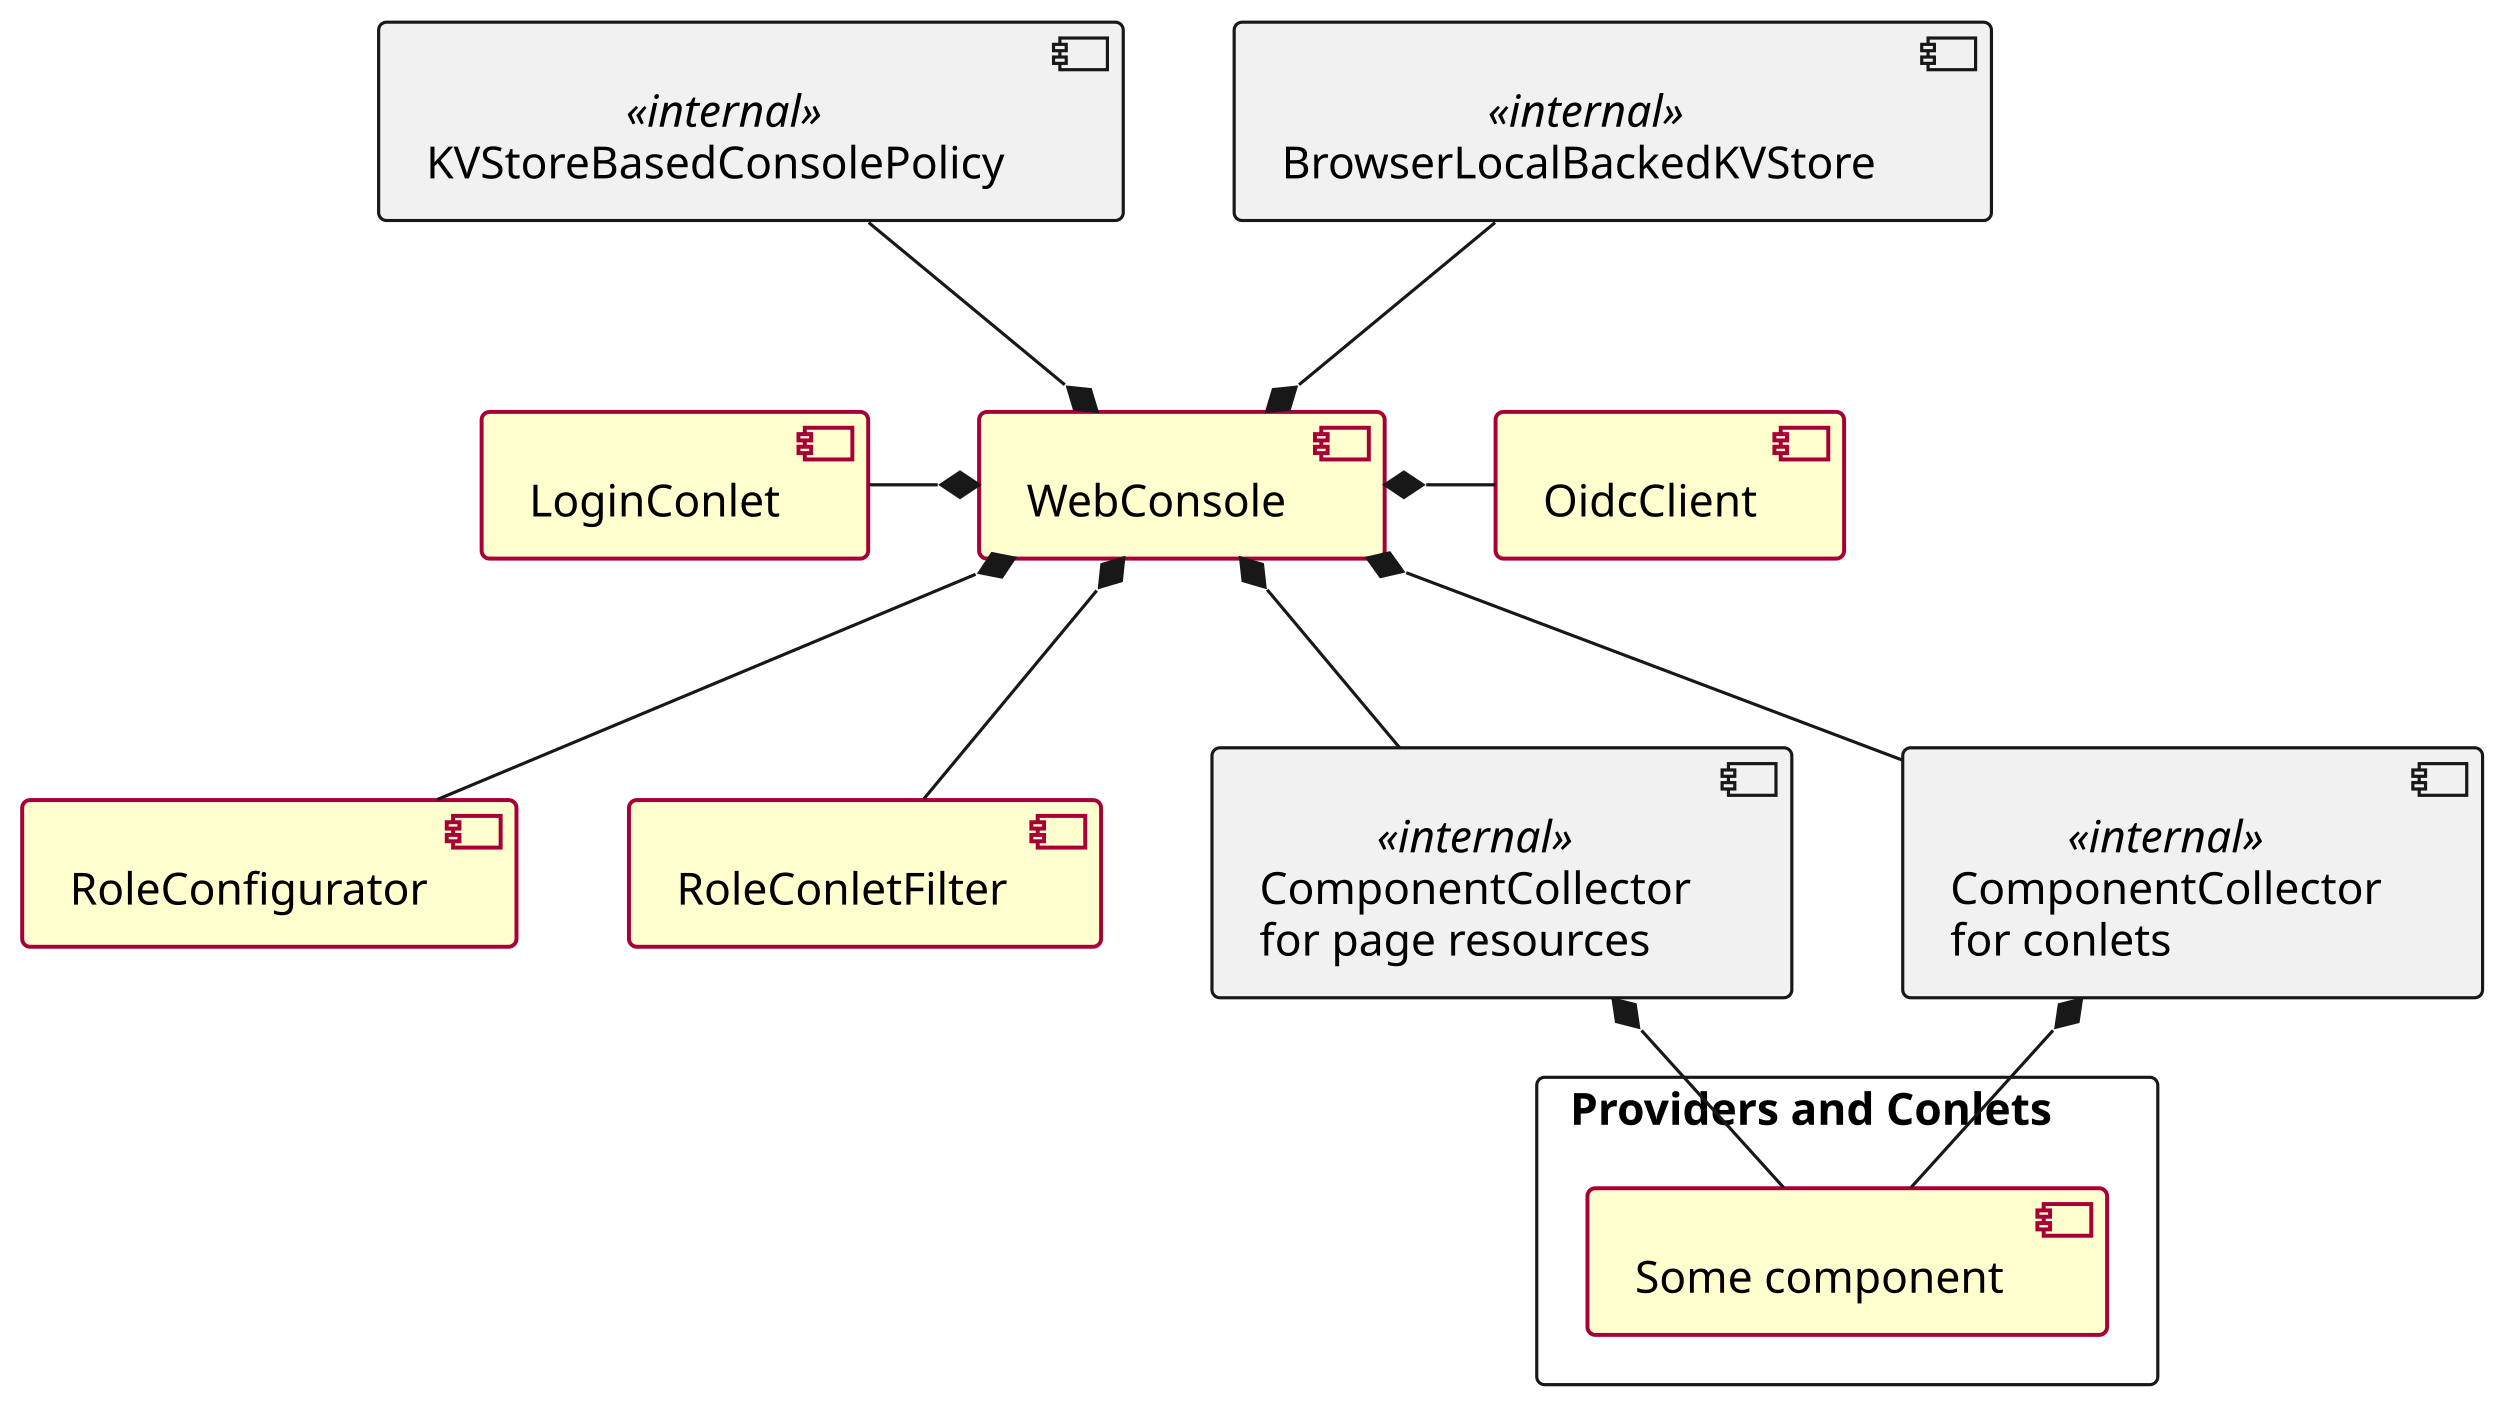
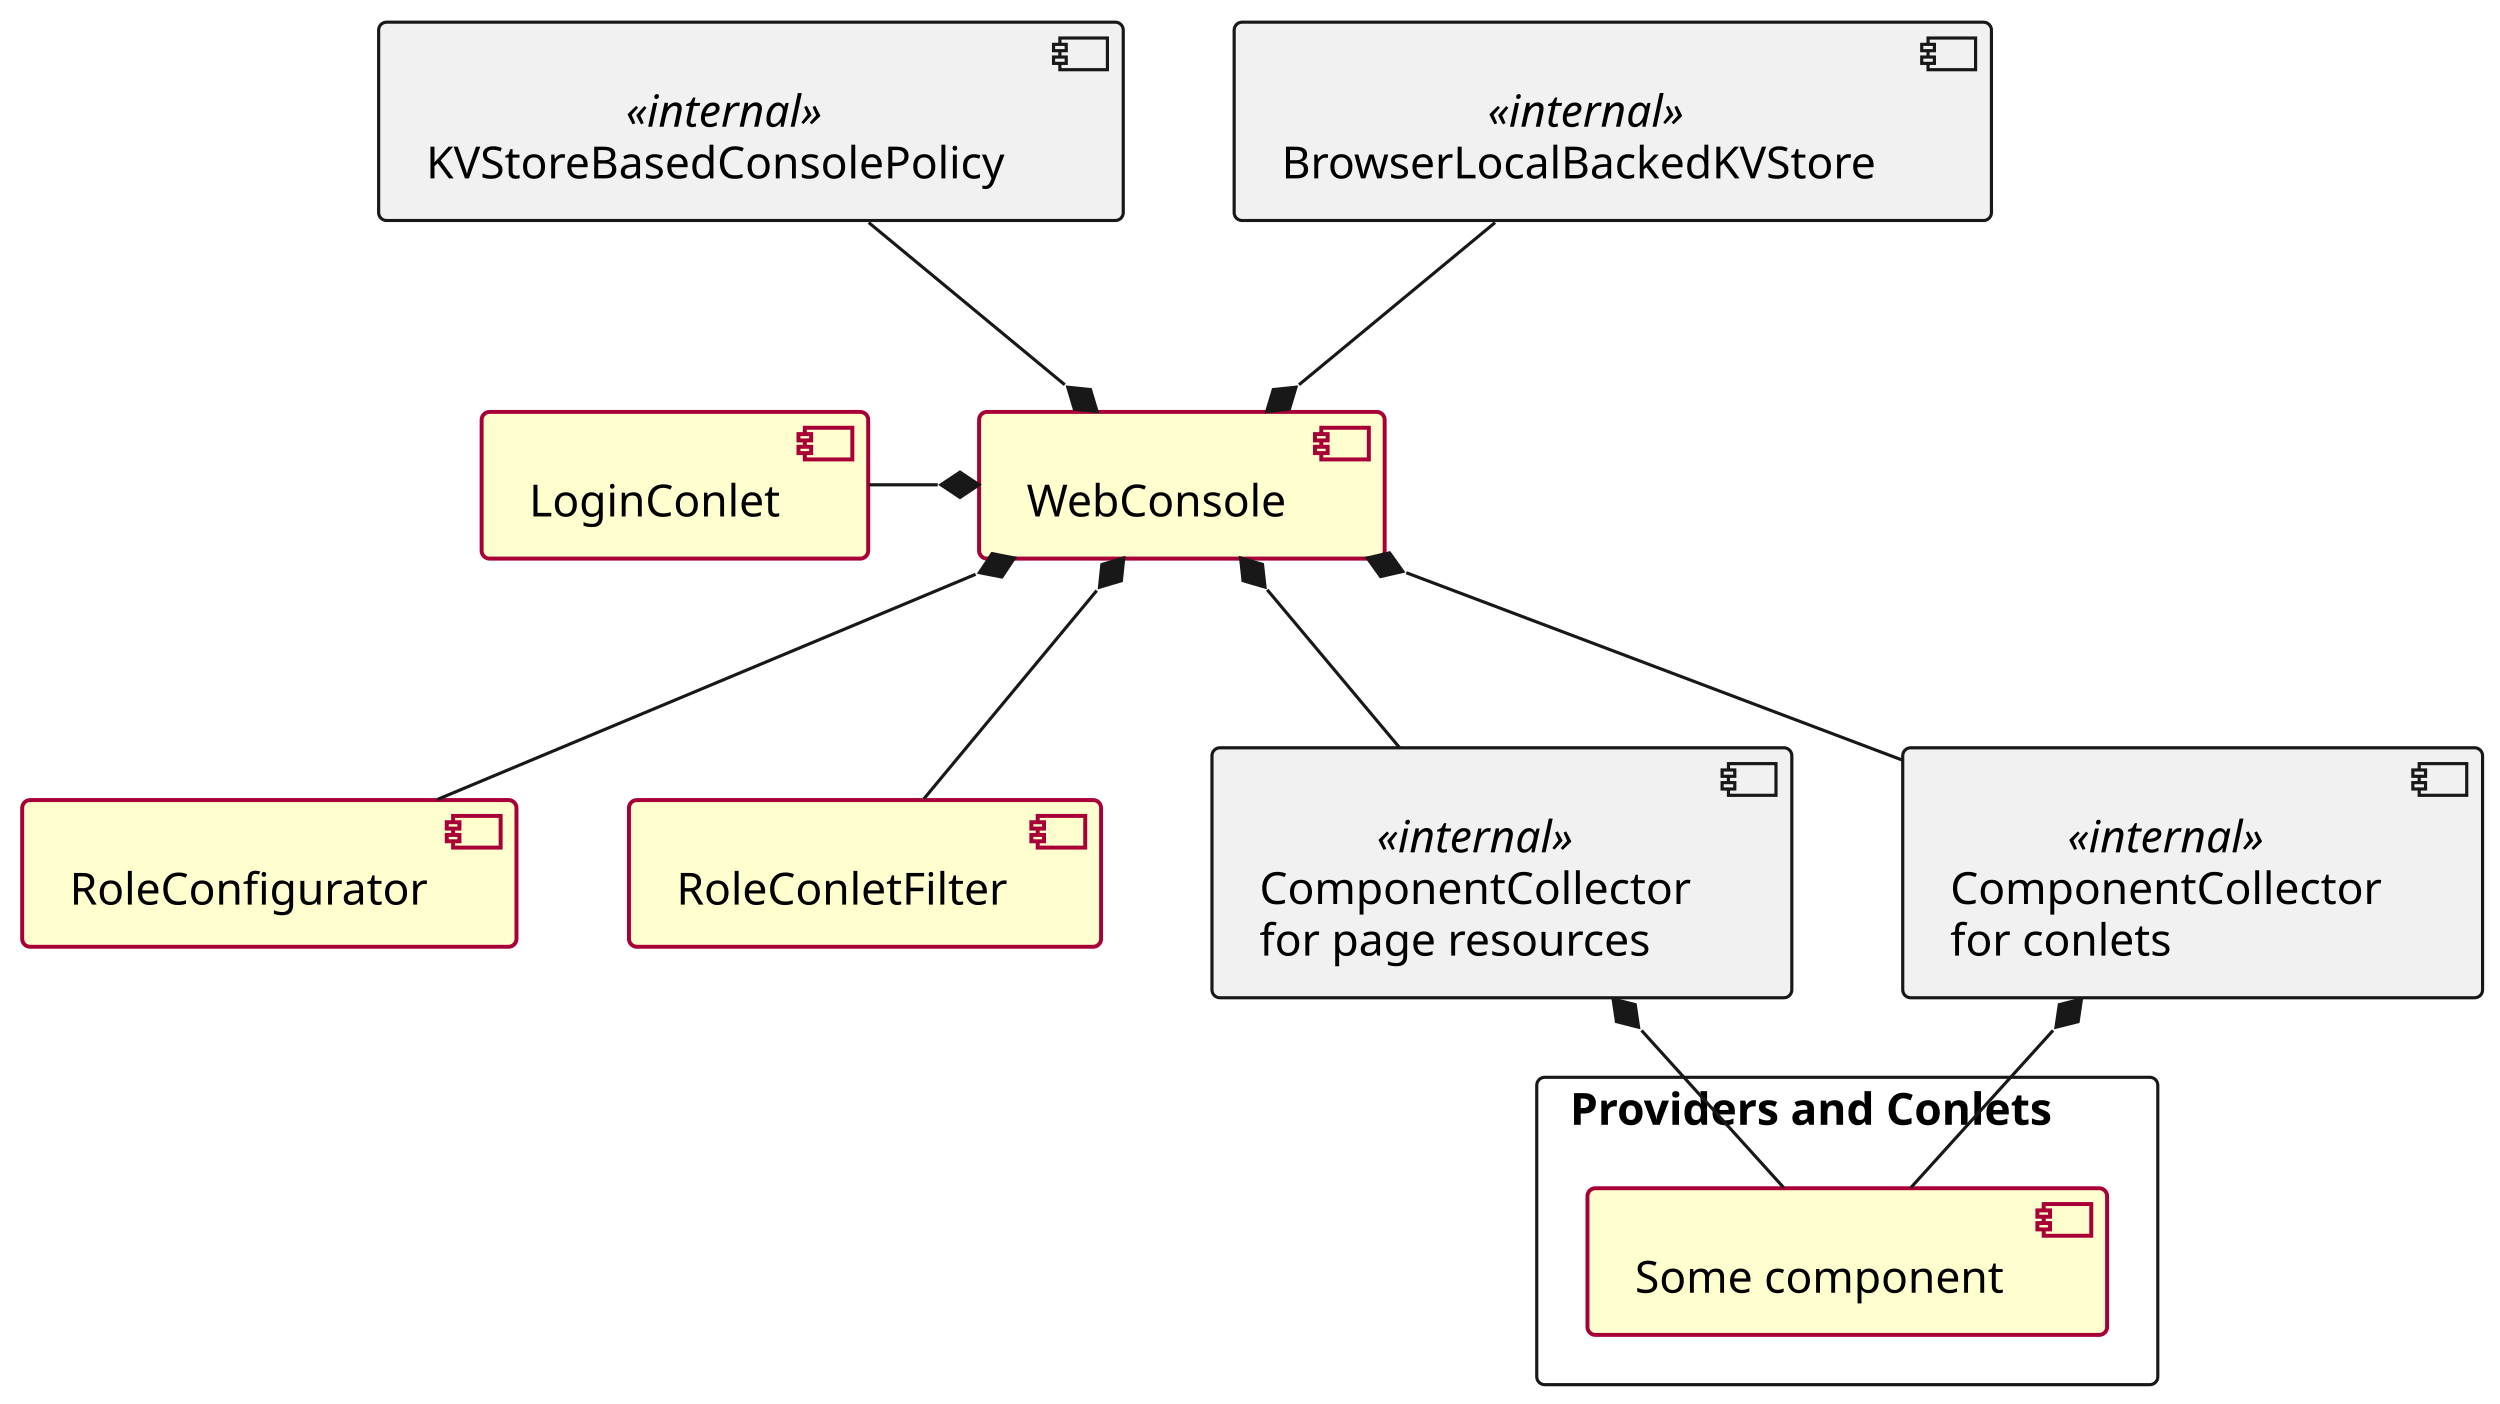
<svg xmlns="http://www.w3.org/2000/svg" contentStyleType="text/css" height="443px" preserveAspectRatio="none" style="width:789px;height:443px;background:#FFFFFF;" version="1.1" viewBox="0 0 789 443" width="789px" zoomAndPan="magnify">
  <defs />
  <g>
    <g id="cluster_Providers and Conlets">
      <rect fill="none" height="97" rx="2.5" ry="2.5" style="stroke:#181818;stroke-width:1.0;" width="196" x="485" y="340" />
      <text fill="#000000" font-family="sans-serif" font-size="14" font-weight="bold" lengthAdjust="spacing" textLength="175" x="495.5" y="354.995">Providers and Conlets</text>
    </g>
    <g id="elem_Some component">
      <rect fill="#FEFECE" height="46.297" rx="2.5" ry="2.5" style="stroke:#A80036;stroke-width:1.25;" width="164" x="501" y="375" />
      <rect fill="#FEFECE" height="10" style="stroke:#A80036;stroke-width:1.25;" width="15" x="645" y="380" />
      <rect fill="#FEFECE" height="2" style="stroke:#A80036;stroke-width:1.25;" width="4" x="643" y="382" />
      <rect fill="#FEFECE" height="2" style="stroke:#A80036;stroke-width:1.25;" width="4" x="643" y="386" />
      <text fill="#000000" font-family="sans-serif" font-size="14" lengthAdjust="spacing" textLength="124" x="516" y="407.995">Some component</text>
    </g>
    <g id="elem_BrowserLocalBackedKVStore">
      <rect fill="#F1F1F1" height="62.594" rx="2.5" ry="2.5" style="stroke:#181818;stroke-width:1.0;" width="239" x="389.5" y="7" />
      <rect fill="#F1F1F1" height="10" style="stroke:#181818;stroke-width:1.0;" width="15" x="608.5" y="12" />
      <rect fill="#F1F1F1" height="2" style="stroke:#181818;stroke-width:1.0;" width="4" x="606.5" y="14" />
      <rect fill="#F1F1F1" height="2" style="stroke:#181818;stroke-width:1.0;" width="4" x="606.5" y="18" />
      <text fill="#000000" font-family="sans-serif" font-size="14" font-style="italic" lengthAdjust="spacing" textLength="69" x="469.5" y="39.995">«internal»</text>
      <text fill="#000000" font-family="sans-serif" font-size="14" lengthAdjust="spacing" textLength="199" x="404.5" y="56.292">BrowserLocalBackedKVStore</text>
    </g>
    <g id="elem_WebConsole">
      <rect fill="#FEFECE" height="46.297" rx="2.5" ry="2.5" style="stroke:#A80036;stroke-width:1.25;" width="128" x="309" y="130" />
      <rect fill="#FEFECE" height="10" style="stroke:#A80036;stroke-width:1.25;" width="15" x="417" y="135" />
      <rect fill="#FEFECE" height="2" style="stroke:#A80036;stroke-width:1.25;" width="4" x="415" y="137" />
      <rect fill="#FEFECE" height="2" style="stroke:#A80036;stroke-width:1.25;" width="4" x="415" y="141" />
      <text fill="#000000" font-family="sans-serif" font-size="14" lengthAdjust="spacing" textLength="88" x="324" y="162.995">WebConsole</text>
    </g>
    <g id="elem_KVStoreBasedConsolePolicy">
      <rect fill="#F1F1F1" height="62.594" rx="2.5" ry="2.5" style="stroke:#181818;stroke-width:1.0;" width="235" x="119.5" y="7" />
      <rect fill="#F1F1F1" height="10" style="stroke:#181818;stroke-width:1.0;" width="15" x="334.5" y="12" />
      <rect fill="#F1F1F1" height="2" style="stroke:#181818;stroke-width:1.0;" width="4" x="332.5" y="14" />
      <rect fill="#F1F1F1" height="2" style="stroke:#181818;stroke-width:1.0;" width="4" x="332.5" y="18" />
      <text fill="#000000" font-family="sans-serif" font-size="14" font-style="italic" lengthAdjust="spacing" textLength="69" x="197.5" y="39.995">«internal»</text>
      <text fill="#000000" font-family="sans-serif" font-size="14" lengthAdjust="spacing" textLength="195" x="134.5" y="56.292">KVStoreBasedConsolePolicy</text>
    </g>
    <g id="elem_RoleConfigurator">
      <rect fill="#FEFECE" height="46.297" rx="2.5" ry="2.5" style="stroke:#A80036;stroke-width:1.25;" width="156" x="7" y="252.5" />
      <rect fill="#FEFECE" height="10" style="stroke:#A80036;stroke-width:1.25;" width="15" x="143" y="257.5" />
      <rect fill="#FEFECE" height="2" style="stroke:#A80036;stroke-width:1.25;" width="4" x="141" y="259.5" />
      <rect fill="#FEFECE" height="2" style="stroke:#A80036;stroke-width:1.25;" width="4" x="141" y="263.5" />
      <text fill="#000000" font-family="sans-serif" font-size="14" lengthAdjust="spacing" textLength="116" x="22" y="285.495">RoleConfigurator</text>
    </g>
    <g id="elem_RoleConletFilter">
      <rect fill="#FEFECE" height="46.297" rx="2.5" ry="2.5" style="stroke:#A80036;stroke-width:1.25;" width="149" x="198.5" y="252.5" />
      <rect fill="#FEFECE" height="10" style="stroke:#A80036;stroke-width:1.25;" width="15" x="327.5" y="257.5" />
      <rect fill="#FEFECE" height="2" style="stroke:#A80036;stroke-width:1.25;" width="4" x="325.5" y="259.5" />
      <rect fill="#FEFECE" height="2" style="stroke:#A80036;stroke-width:1.25;" width="4" x="325.5" y="263.5" />
      <text fill="#000000" font-family="sans-serif" font-size="14" lengthAdjust="spacing" textLength="109" x="213.5" y="285.495">RoleConletFilter</text>
    </g>
    <g id="elem_LoginConlet">
      <rect fill="#FEFECE" height="46.297" rx="2.5" ry="2.5" style="stroke:#A80036;stroke-width:1.25;" width="122" x="152" y="130" />
      <rect fill="#FEFECE" height="10" style="stroke:#A80036;stroke-width:1.25;" width="15" x="254" y="135" />
      <rect fill="#FEFECE" height="2" style="stroke:#A80036;stroke-width:1.25;" width="4" x="252" y="137" />
      <rect fill="#FEFECE" height="2" style="stroke:#A80036;stroke-width:1.25;" width="4" x="252" y="141" />
      <text fill="#000000" font-family="sans-serif" font-size="14" lengthAdjust="spacing" textLength="82" x="167" y="162.995">LoginConlet</text>
    </g>
-     <g id="elem_OidcClient">
-       <rect fill="#FEFECE" height="46.297" rx="2.5" ry="2.5" style="stroke:#A80036;stroke-width:1.25;" width="110" x="472" y="130" />
-       <rect fill="#FEFECE" height="10" style="stroke:#A80036;stroke-width:1.25;" width="15" x="562" y="135" />
-       <rect fill="#FEFECE" height="2" style="stroke:#A80036;stroke-width:1.25;" width="4" x="560" y="137" />
-       <rect fill="#FEFECE" height="2" style="stroke:#A80036;stroke-width:1.25;" width="4" x="560" y="141" />
-       <text fill="#000000" font-family="sans-serif" font-size="14" lengthAdjust="spacing" textLength="70" x="487" y="162.995">OidcClient</text>
-     </g>
    <g id="elem_cpr">
      <rect fill="#F1F1F1" height="78.891" rx="2.5" ry="2.5" style="stroke:#181818;stroke-width:1.0;" width="183" x="382.5" y="236" />
      <rect fill="#F1F1F1" height="10" style="stroke:#181818;stroke-width:1.0;" width="15" x="545.5" y="241" />
      <rect fill="#F1F1F1" height="2" style="stroke:#181818;stroke-width:1.0;" width="4" x="543.5" y="243" />
      <rect fill="#F1F1F1" height="2" style="stroke:#181818;stroke-width:1.0;" width="4" x="543.5" y="247" />
      <text fill="#000000" font-family="sans-serif" font-size="14" font-style="italic" lengthAdjust="spacing" textLength="69" x="434.5" y="268.995">«internal»</text>
      <text fill="#000000" font-family="sans-serif" font-size="14" lengthAdjust="spacing" textLength="143" x="397.5" y="285.292">ComponentCollector</text>
      <text fill="#000000" font-family="sans-serif" font-size="14" lengthAdjust="spacing" textLength="131" x="397.5" y="301.589">for page resources</text>
    </g>
    <g id="elem_cc">
      <rect fill="#F1F1F1" height="78.891" rx="2.5" ry="2.5" style="stroke:#181818;stroke-width:1.0;" width="183" x="600.5" y="236" />
      <rect fill="#F1F1F1" height="10" style="stroke:#181818;stroke-width:1.0;" width="15" x="763.5" y="241" />
      <rect fill="#F1F1F1" height="2" style="stroke:#181818;stroke-width:1.0;" width="4" x="761.5" y="243" />
      <rect fill="#F1F1F1" height="2" style="stroke:#181818;stroke-width:1.0;" width="4" x="761.5" y="247" />
      <text fill="#000000" font-family="sans-serif" font-size="14" font-style="italic" lengthAdjust="spacing" textLength="69" x="652.5" y="268.995">«internal»</text>
      <text fill="#000000" font-family="sans-serif" font-size="14" lengthAdjust="spacing" textLength="143" x="615.5" y="285.292">ComponentCollector</text>
      <text fill="#000000" font-family="sans-serif" font-size="14" lengthAdjust="spacing" textLength="73" x="615.5" y="301.589">for conlets</text>
    </g>
    <g id="link_BrowserLocalBackedKVStore_WebConsole">
      <path d="M471.84,70.24 C452.59,86.16 429.17,105.54 409.96,121.43 " fill="none" id="BrowserLocalBackedKVStore-to-WebConsole" style="stroke:#181818;stroke-width:1.0;" />
      <polygon fill="#181818" points="399.77,129.86,406.943,129.117,409.016,122.21,401.843,122.953,399.77,129.86" style="stroke:#181818;stroke-width:1.0;" />
    </g>
    <g id="link_KVStoreBasedConsolePolicy_WebConsole">
      <path d="M274.16,70.24 C293.41,86.16 316.83,105.54 336.04,121.43 " fill="none" id="KVStoreBasedConsolePolicy-to-WebConsole" style="stroke:#181818;stroke-width:1.0;" />
      <polygon fill="#181818" points="346.23,129.86,344.157,122.953,336.984,122.21,339.057,129.117,346.23,129.86" style="stroke:#181818;stroke-width:1.0;" />
    </g>
    <g id="link_WebConsole_RoleConfigurator">
      <path d="M307.9,181.24 C256.56,202.72 185.88,232.29 137.98,252.33 " fill="none" id="WebConsole-backto-RoleConfigurator" style="stroke:#181818;stroke-width:1.0;" />
      <polygon fill="#181818" points="320.18,176.1,313.102,174.723,309.108,180.727,316.186,182.104,320.18,176.1" style="stroke:#181818;stroke-width:1.0;" />
    </g>
    <g id="link_WebConsole_RoleConletFilter">
      <path d="M346.12,186.39 C328.87,207.18 306.9,233.65 291.56,252.13 " fill="none" id="WebConsole-backto-RoleConletFilter" style="stroke:#181818;stroke-width:1.0;" />
      <polygon fill="#181818" points="354.66,176.1,347.75,178.162,346.996,185.334,353.906,183.272,354.66,176.1" style="stroke:#181818;stroke-width:1.0;" />
    </g>
    <g id="link_LoginConlet_WebConsole">
      <path d="M274.25,153 C281.48,153 288.72,153 295.95,153 " fill="none" id="LoginConlet-to-WebConsole" style="stroke:#181818;stroke-width:1.0;" />
      <polygon fill="#181818" points="308.97,153,302.97,149,296.97,153,302.97,157,308.97,153" style="stroke:#181818;stroke-width:1.0;" />
    </g>
-     <g id="link_WebConsole_OidcClient">
-       <path d="M450.11,153 C457.35,153 464.6,153 471.85,153 " fill="none" id="WebConsole-backto-OidcClient" style="stroke:#181818;stroke-width:1.0;" />
-       <polygon fill="#181818" points="437.07,153,443.07,157,449.07,153,443.07,149,437.07,153" style="stroke:#181818;stroke-width:1.0;" />
-     </g>
    <g id="link_WebConsole_cpr">
      <path d="M399.94,186.14 C412.77,201.45 428.23,219.89 441.69,235.95 " fill="none" id="WebConsole-backto-cpr" style="stroke:#181818;stroke-width:1.0;" />
      <polygon fill="#181818" points="391.52,176.1,392.313,183.267,399.235,185.292,398.441,178.124,391.52,176.1" style="stroke:#181818;stroke-width:1.0;" />
    </g>
    <g id="link_WebConsole_cc">
      <path d="M443.81,180.75 C489.93,198.17 550.56,221.07 600.35,239.88 " fill="none" id="WebConsole-backto-cc" style="stroke:#181818;stroke-width:1.0;" />
      <polygon fill="#181818" points="431.51,176.1,435.706,181.964,442.733,180.347,438.537,174.482,431.51,176.1" style="stroke:#181818;stroke-width:1.0;" />
    </g>
    <g id="link_cpr_Some component">
      <path d="M518.07,325.21 C533.61,342.4 550.33,360.89 562.91,374.8 " fill="none" id="cpr-backto-Some component" style="stroke:#181818;stroke-width:1.0;" />
      <polygon fill="#181818" points="509.09,315.29,510.145,322.423,517.136,324.193,516.081,317.06,509.09,315.29" style="stroke:#181818;stroke-width:1.0;" />
    </g>
    <g id="link_cc_Some component">
      <path d="M647.93,325.21 C632.39,342.4 615.67,360.89 603.09,374.8 " fill="none" id="cc-backto-Some component" style="stroke:#181818;stroke-width:1.0;" />
      <polygon fill="#181818" points="656.91,315.29,649.919,317.06,648.864,324.193,655.855,322.423,656.91,315.29" style="stroke:#181818;stroke-width:1.0;" />
    </g>
  </g>
</svg>
